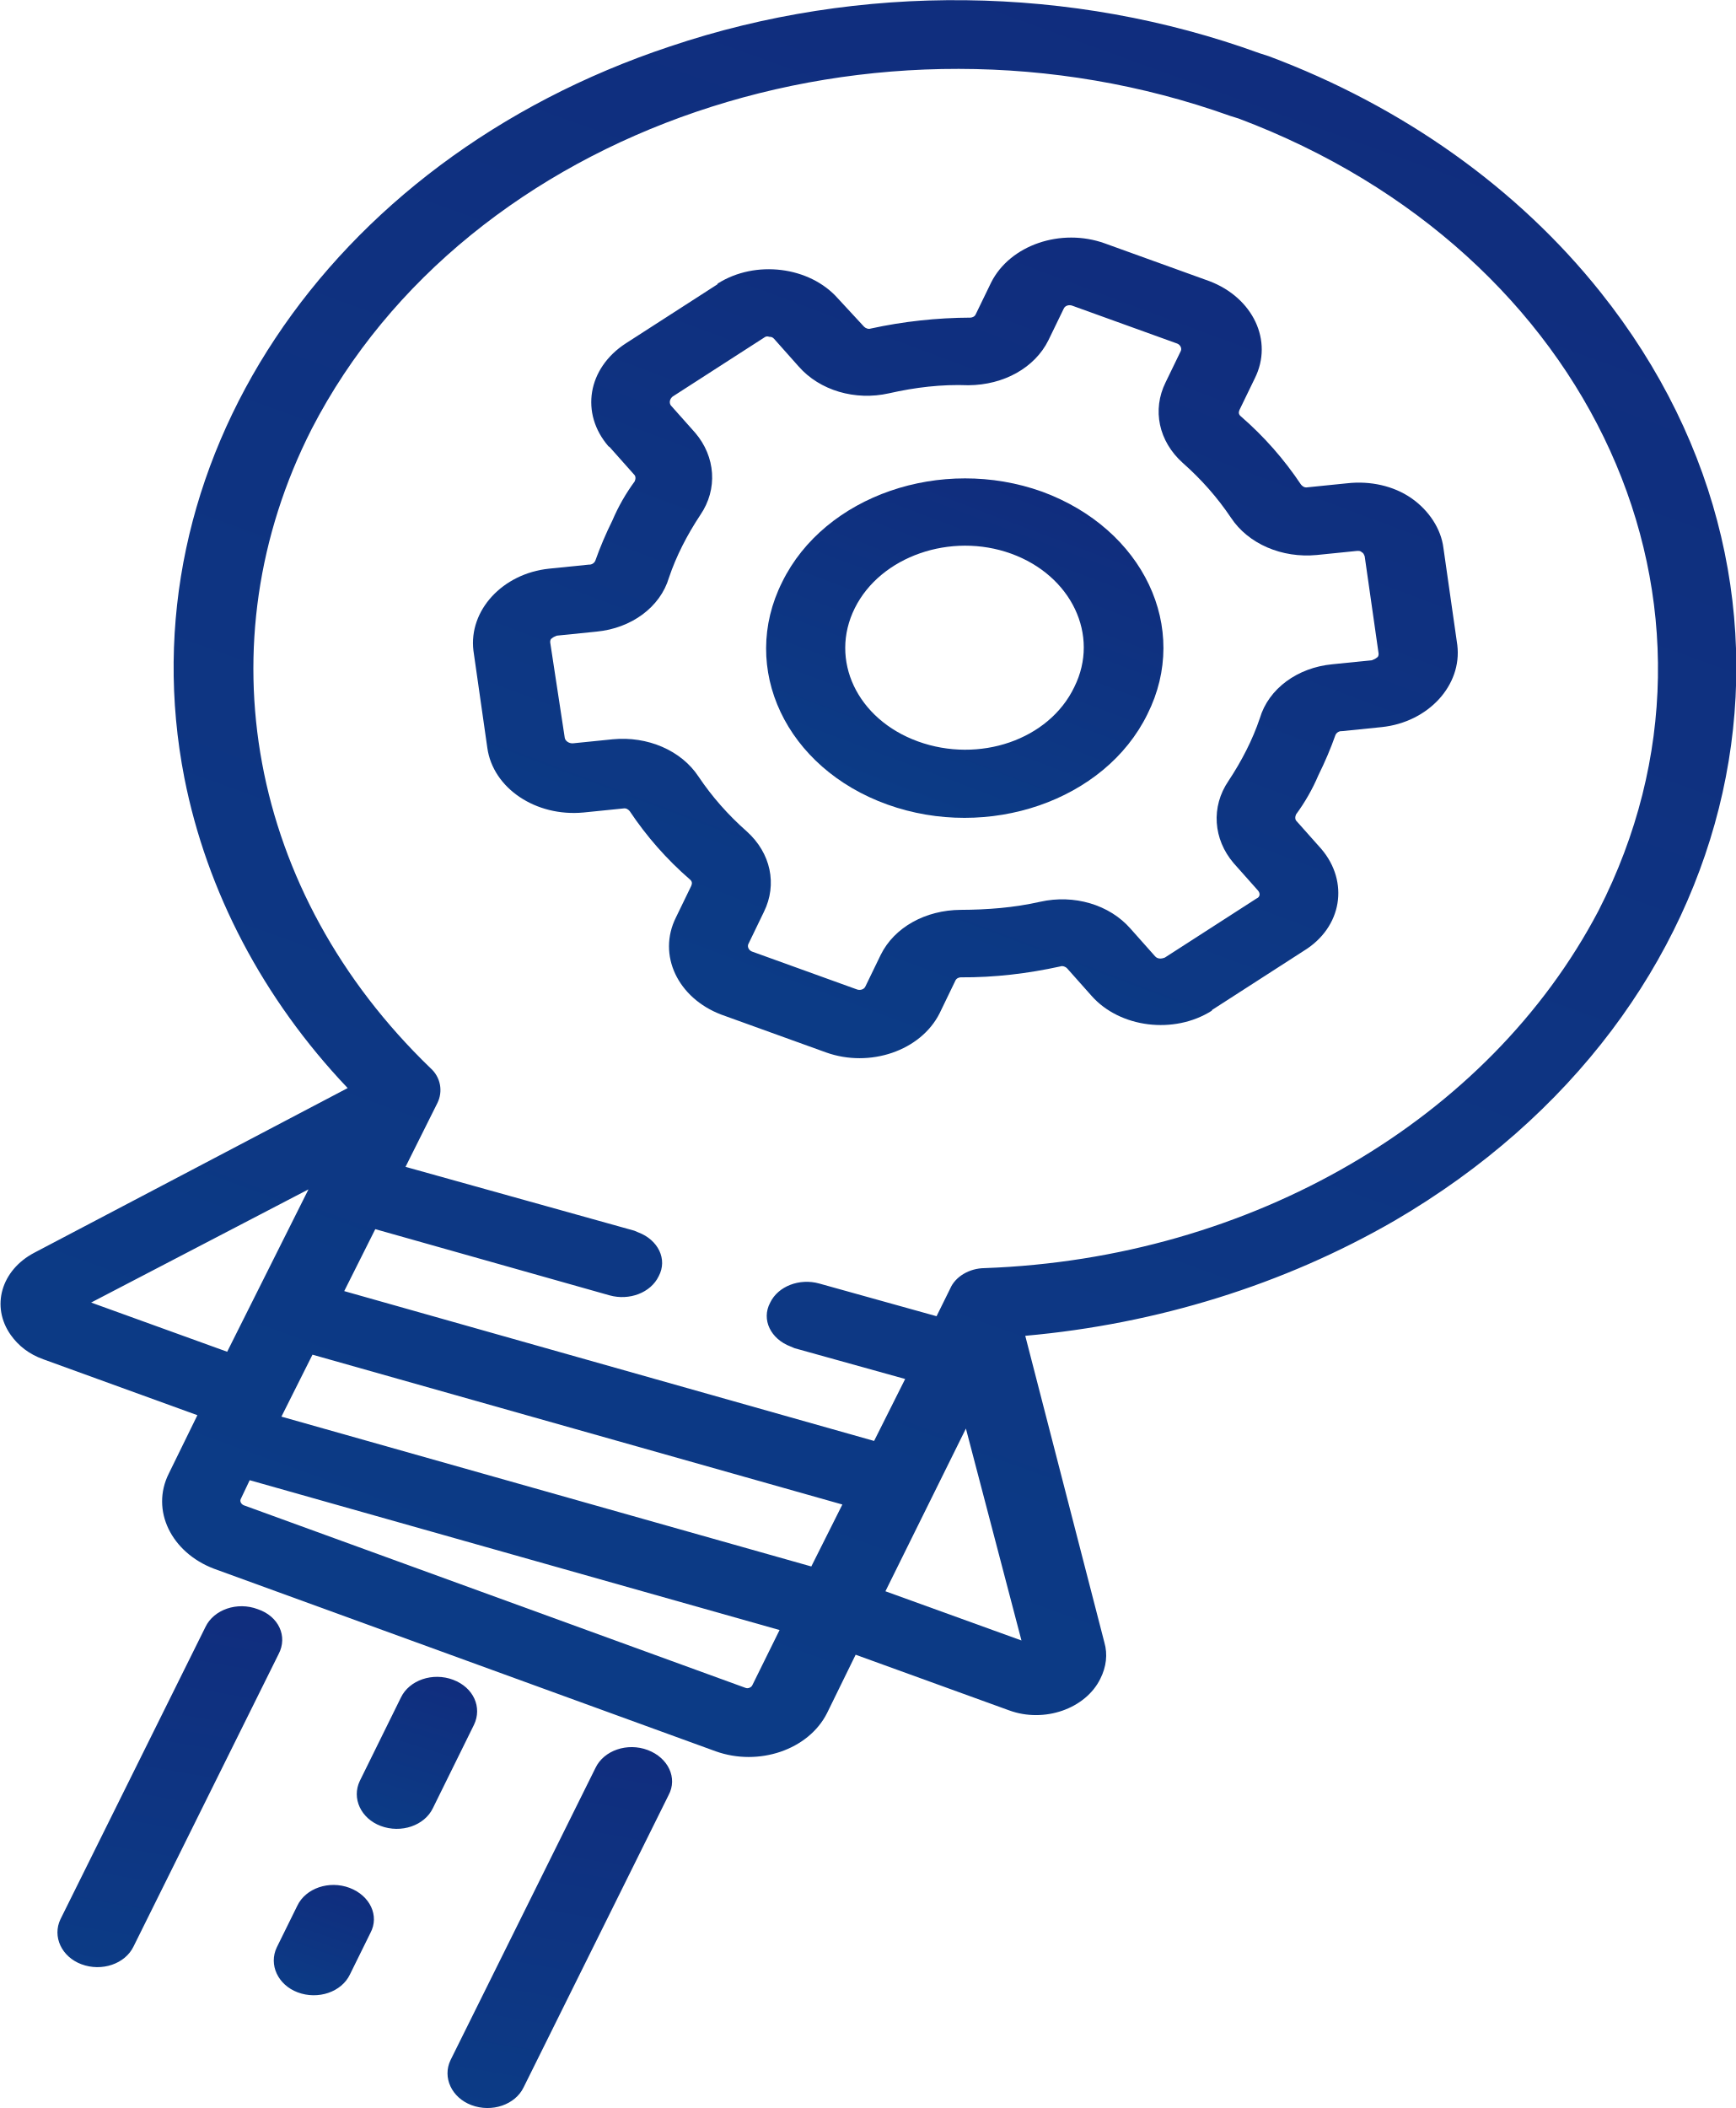
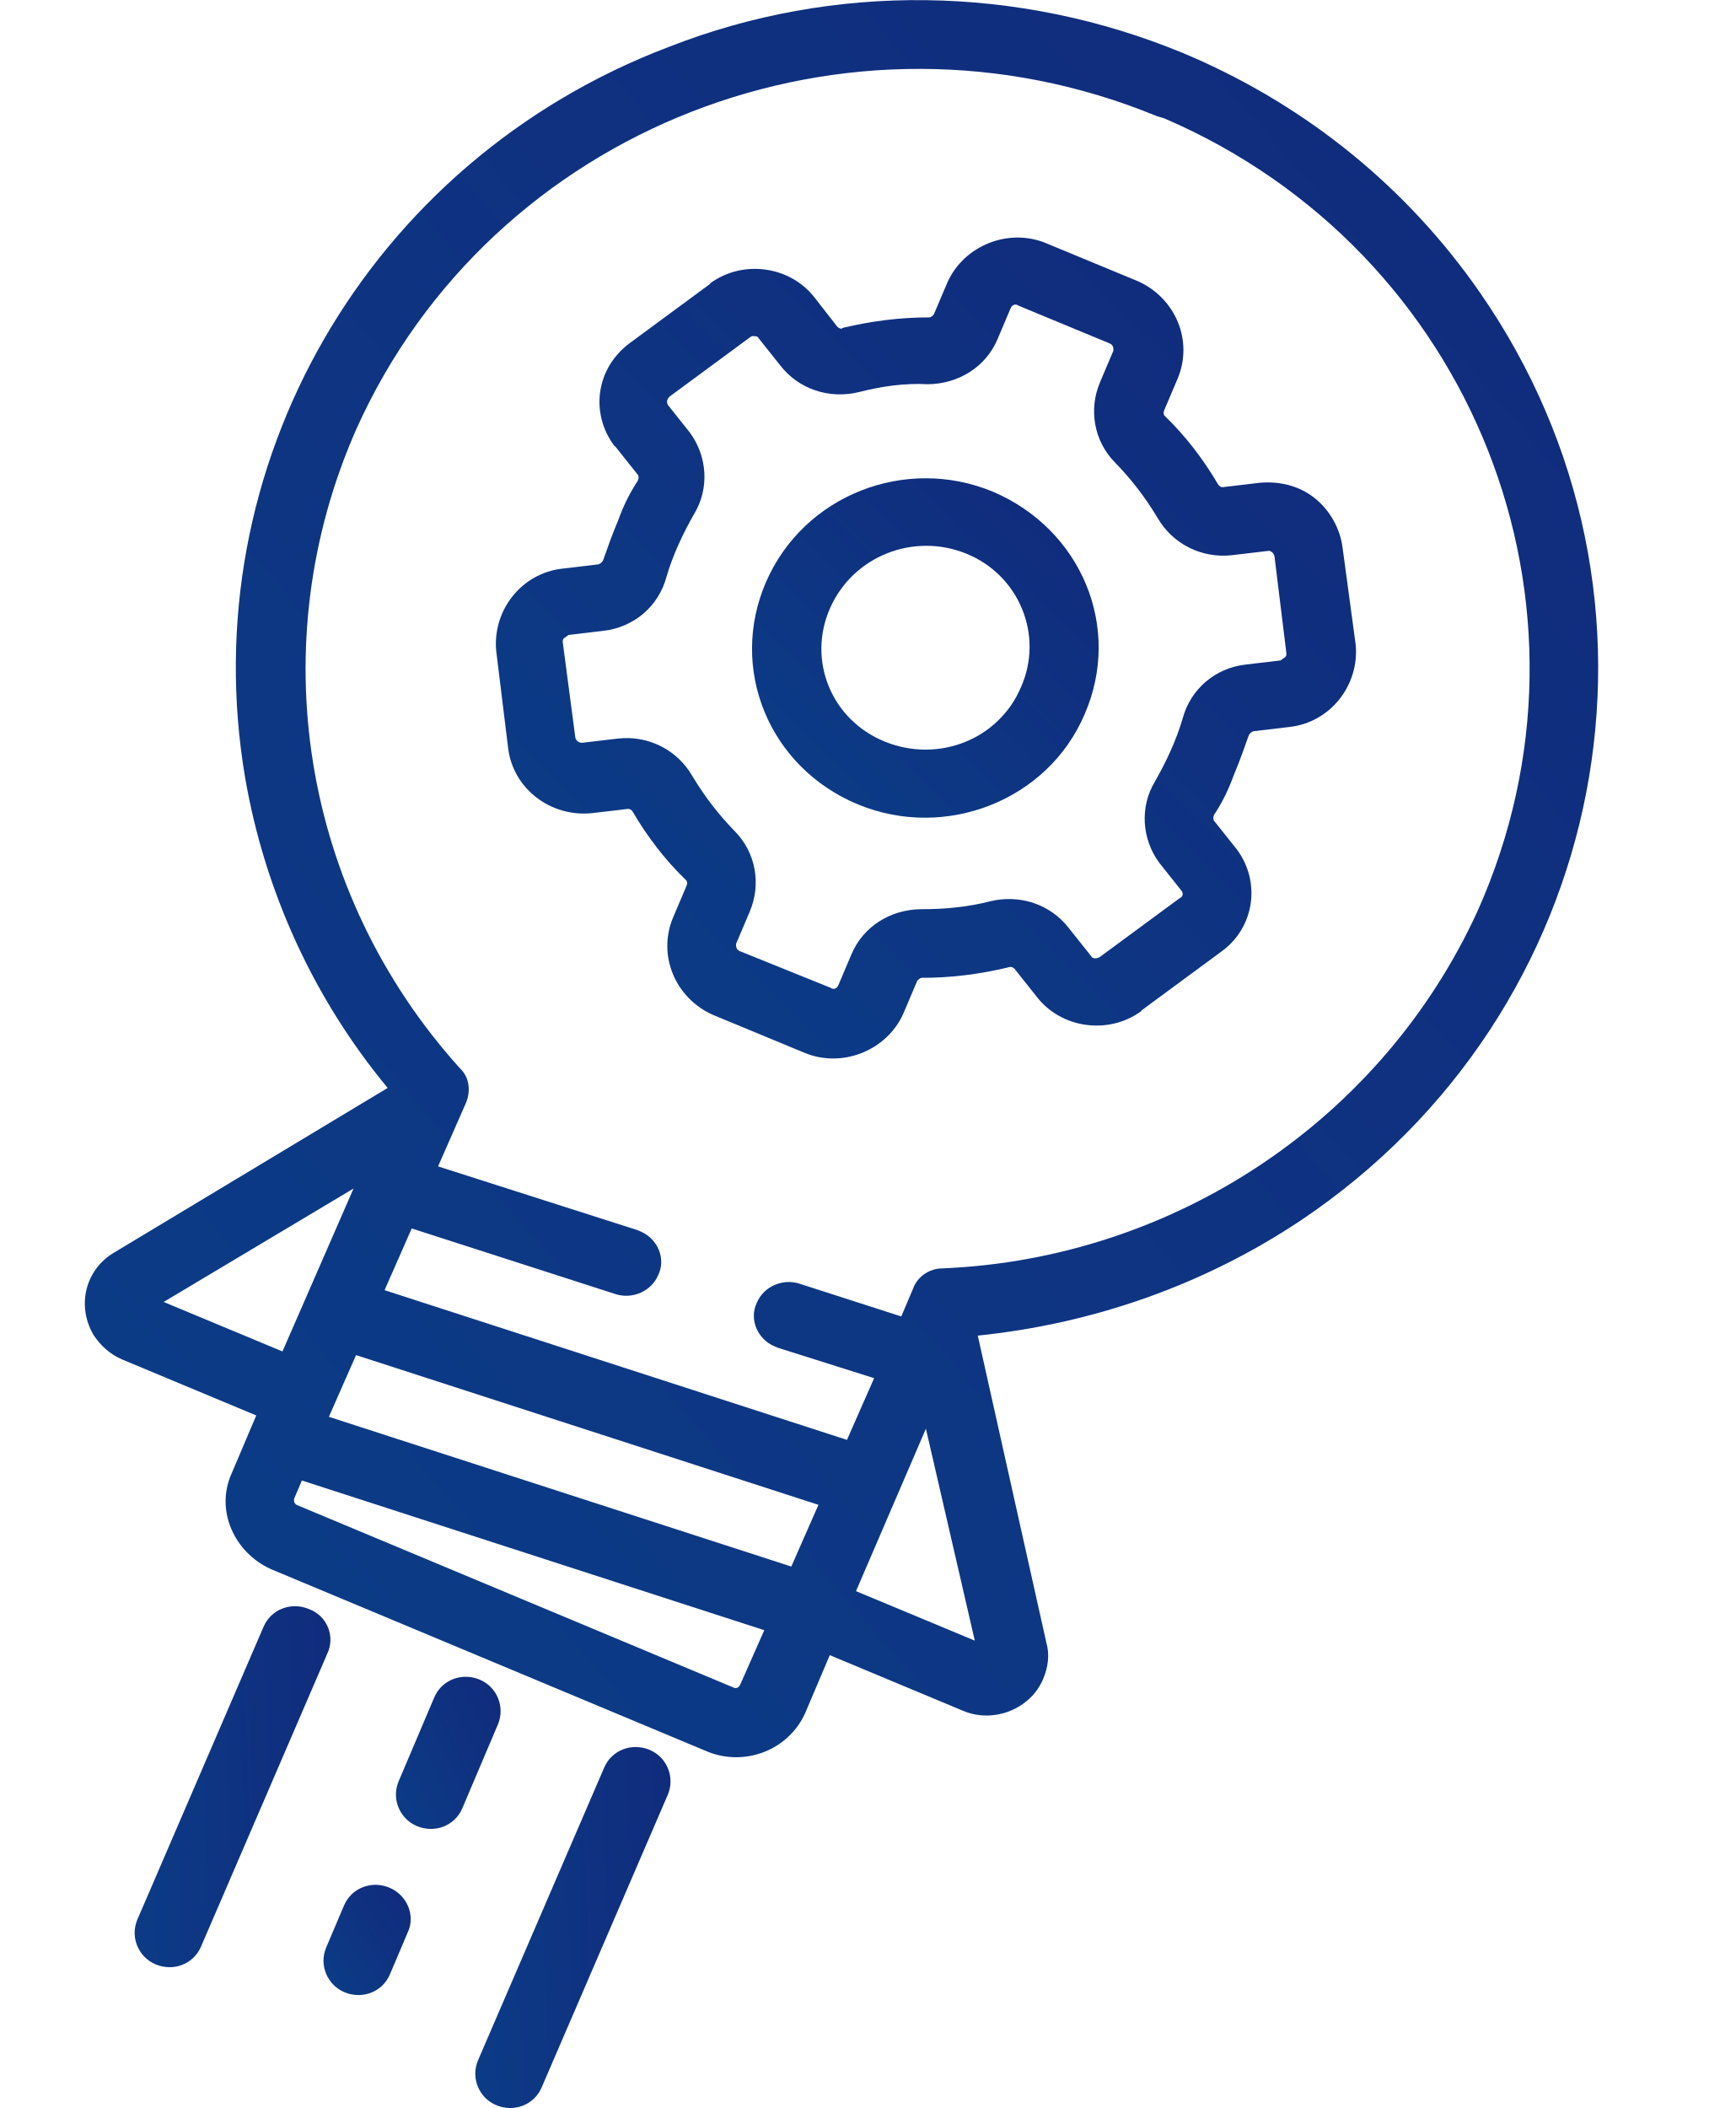
<svg xmlns="http://www.w3.org/2000/svg" version="1.1" id="Слой_1" x="0px" y="0px" viewBox="0 0 198.4 240.9" style="enable-background:new 0 0 198.4 240.9;" xml:space="preserve">
  <style type="text/css">
	.st0{fill:url(#Path_371_1_);}
	.st1{fill:url(#Path_372_1_);}
	.st2{fill:url(#Path_373_1_);}
	.st3{fill:url(#Path_374_1_);}
	.st4{fill:url(#Path_375_1_);}
	.st5{fill:url(#Path_376_1_);}
	.st6{fill:url(#Path_377_1_);}
</style>
  <g id="_5features" transform="matrix(0.921, 0.391, -0.391, 0.921, 25.673, 0)">
-     <linearGradient id="Path_371_1_" gradientUnits="userSpaceOnUse" x1="-523.592" y1="939.697" x2="-526.919" y2="930.869" gradientTransform="matrix(27.4966 -12.338 -11.6734 -29.0622 25497.363 20816.85)">
+     <linearGradient id="Path_371_1_" gradientUnits="userSpaceOnUse" x1="-751.575" y1="-550.773" x2="-754.844" y2="-542.099" gradientTransform="matrix(29.8887 2.216713e-05 3.101581e-05 31.5904 22563.721 17370.506)">
      <stop offset="0" style="stop-color:#112A7C" />
      <stop offset="1" style="stop-color:#035796" />
    </linearGradient>
-     <path id="Path_371" class="st0" d="M153.2,40.3l-3.8-1.8c-0.3-0.1-0.4-0.4-0.4-0.7c0.4-1.7,0.6-3.4,0.6-5.1c0.1-1.7,0.1-3.4,0-5   c0-0.3,0.2-0.6,0.5-0.7l4-2.2c4.7-2.6,6.6-8,4.3-12l-5.8-9.6c-1.1-1.9-3.2-3.3-5.6-3.8c-2.4-0.5-5.1,0-7.4,1.3l-4,2.2   c-0.3,0.2-0.6,0.1-0.8,0c-2.9-1.9-6-3.4-9.4-4.5c-0.3-0.1-0.4-0.3-0.4-0.6l0.2-4c0.3-4.8-3.8-8.4-9.1-8.2c0,0,0,0,0,0l-12.7,0.7   c-5.3,0.3-9.9,4.4-10.2,9.2c0,0,0,0,0,0l-0.2,4c0,0.3-0.2,0.5-0.4,0.6c-3.5,1.5-6.9,3.4-10,5.6c-0.2,0.2-0.6,0.2-0.8,0.1L77.8,4   c-4.4-2.1-10.4-0.4-13.3,3.8c0,0,0,0,0,0.1l-7,10.3c-2.9,4.3-1.7,9.4,2.8,11.6c0,0,0,0,0.1,0l3.8,1.8c0.3,0.1,0.4,0.4,0.4,0.7   c-0.4,1.7-0.6,3.4-0.6,5.1c-0.1,1.7-0.1,3.4,0,5c0,0.3-0.2,0.6-0.5,0.7l-4,2.2c-4.7,2.6-6.6,8-4.3,12l5.8,9.6c2.4,4,8.2,5.1,13,2.5   l4-2.2c0.3-0.2,0.6-0.1,0.8,0c2.9,1.9,6,3.4,9.4,4.5c0.3,0.1,0.4,0.3,0.4,0.6l-0.2,4c-0.3,4.8,3.8,8.4,9.1,8.2c0,0,0,0,0,0   l12.7-0.7c5.3-0.3,9.9-4.4,10.2-9.2c0,0,0,0,0,0l0.2-4.1c0-0.3,0.2-0.5,0.4-0.6c3.6-1.5,6.9-3.4,10-5.6c0.2-0.2,0.6-0.2,0.8-0.1   l3.8,1.8c4.4,2.1,10.4,0.4,13.3-3.8c0,0,0,0,0-0.1l7-10.3C158.9,47.6,157.6,42.5,153.2,40.3L153.2,40.3z M148.6,48.4l-7,10.3   c-0.3,0.3-0.7,0.5-1.1,0.3l-3.8-1.8c-3.3-1.6-7.5-1.1-10.7,1.2c-2.5,1.8-5.2,3.2-8,4.4c-3.7,1.6-6.2,4.8-6.4,8.3l-0.2,4   c0,0.4-0.4,0.7-0.8,0.7l-12.7,0.7c-0.4,0-0.7-0.3-0.7-0.6l0.2-4.1c0.2-3.5-1.9-6.5-5.4-7.7c-2.7-0.9-5.2-2.1-7.5-3.6   c-3-2-7.2-2-10.7-0.1l-4,2.2c-0.4,0.2-0.9,0.1-1.1-0.2L62.9,53c-0.1-0.2-0.1-0.4,0-0.5c0.1-0.2,0.2-0.3,0.4-0.5l4-2.2   c3.5-1.9,5.6-5.4,5.2-8.9c-0.2-2.6,0-5.3,0.5-8c0.7-3.5-1-6.8-4.2-8.4L65,22.7c-0.3-0.2-0.4-0.6-0.2-1l7-10.3   c0.1-0.2,0.3-0.3,0.5-0.3c0.2-0.1,0.4-0.1,0.6,0l3.8,1.8c3.3,1.6,7.5,1.1,10.7-1.2c2.5-1.8,5.1-3.3,8-4.4c3.7-1.6,6.2-4.8,6.4-8.3   l0.2-4c0-0.4,0.4-0.7,0.8-0.7l12.7-0.7c0.4,0,0.7,0.3,0.7,0.6l-0.2,4c-0.2,3.5,1.9,6.5,5.4,7.7c2.7,0.9,5.2,2.1,7.5,3.6   c3,2,7.2,2,10.7,0.1l4-2.2c0.2-0.1,0.4-0.2,0.6-0.1c0.2,0,0.3,0.1,0.5,0.3l5.8,9.6c0.1,0.2,0.1,0.4,0,0.5c-0.1,0.2-0.2,0.3-0.4,0.5   l-4,2.2c-3.5,1.9-5.6,5.4-5.2,8.9c0.2,2.6,0,5.3-0.5,8c-0.7,3.5,1,6.8,4.2,8.4l3.8,1.8C148.8,47.7,148.9,48.1,148.6,48.4   L148.6,48.4z" />
+     <path id="Path_371" class="st0" d="M144.3,44.1l-3.5-1.9c-0.3-0.1-0.4-0.4-0.4-0.7c0.3-1.6,0.4-3.3,0.3-5c0-1.7-0.1-3.3-0.2-4.9   c0-0.3,0.2-0.6,0.4-0.7l3.5-2c4.1-2.3,5.5-7.5,3.3-11.6L142,7.7c-1.1-1.9-3-3.4-5.2-4c-2.2-0.6-4.5-0.2-6.5,0.9l-3.5,2   c-0.3,0.2-0.5,0.1-0.7,0c-2.7-2-5.5-3.6-8.6-4.8c-0.3-0.1-0.4-0.3-0.4-0.6l0-3.9c0-4.7-3.8-8.4-8.5-8.5l0,0l-11.3,0.1   c-4.7,0-8.6,3.9-8.7,8.5l0,0l0,3.9c0,0.3-0.2,0.5-0.3,0.6c-3.1,1.3-6,3-8.7,5C79.6,7.1,79.2,7.1,79,7L75.4,5   c-4-2.3-9.3-0.9-11.7,3.1c0,0,0,0,0,0.1L57.9,18c-2.4,4.1-1.1,9.1,3,11.5c0,0,0,0,0.1,0l3.5,1.9c0.3,0.1,0.4,0.4,0.4,0.7   c-0.3,1.6-0.4,3.3-0.3,5c0,1.7,0.1,3.3,0.2,4.9c0,0.3-0.2,0.6-0.4,0.7l-3.5,2c-4.1,2.3-5.5,7.5-3.3,11.6l5.6,9.7   c2.3,4,7.5,5.4,11.7,3.1l3.5-2c0.3-0.2,0.5-0.1,0.7,0c2.7,2,5.5,3.6,8.6,4.8c0.3,0.1,0.4,0.3,0.4,0.6l0,3.9c0,4.7,3.8,8.4,8.5,8.5   l0,0l11.3-0.1c4.7,0,8.6-3.9,8.7-8.5l0,0l0-4c0-0.3,0.2-0.5,0.3-0.6c3.1-1.3,6-3,8.7-5c0.2-0.2,0.5-0.2,0.7-0.1l3.5,1.9   c4,2.3,9.3,0.9,11.7-3.1c0,0,0,0,0-0.1l5.8-9.8C149.7,51.5,148.3,46.4,144.3,44.1L144.3,44.1z M140.5,51.8l-5.8,9.8   c-0.3,0.3-0.6,0.5-1,0.2l-3.5-1.9c-3-1.7-6.7-1.4-9.5,0.7c-2.1,1.6-4.5,2.9-6.9,3.9c-3.2,1.4-5.3,4.4-5.3,7.8l0,3.9   c0,0.4-0.3,0.7-0.7,0.6L96.6,77c-0.4,0-0.6-0.3-0.7-0.6l0-4c0-3.4-2-6.5-5.2-7.8c-2.4-1-4.7-2.3-6.9-3.9c-2.8-2.1-6.5-2.3-9.5-0.6   l-3.5,2c-0.3,0.2-0.8,0.1-1-0.2l-5.6-9.5c-0.1-0.2-0.1-0.4,0-0.5c0.1-0.2,0.2-0.3,0.3-0.5l3.5-2c3-1.7,4.7-5,4.2-8.5   c-0.3-2.6-0.2-5.2,0.1-7.8c0.5-3.4-1.2-6.7-4.1-8.4l-3.5-1.9c-0.3-0.2-0.4-0.6-0.2-1l5.8-9.8c0.1-0.2,0.3-0.3,0.4-0.3   c0.2-0.1,0.4-0.1,0.5,0l3.5,1.9c3,1.7,6.7,1.4,9.5-0.7c2.1-1.6,4.4-3,6.9-3.9c3.2-1.4,5.3-4.4,5.3-7.8l0-3.9c0-0.4,0.3-0.7,0.7-0.6   l11.3-0.1c0.4,0,0.6,0.3,0.7,0.6l0,3.9c0,3.4,2,6.5,5.2,7.8c2.4,1,4.7,2.3,6.9,3.9c2.8,2.1,6.5,2.3,9.5,0.6l3.5-2   c0.2-0.1,0.3-0.2,0.5-0.1c0.2,0,0.3,0.1,0.5,0.3l5.6,9.7c0.1,0.2,0.1,0.4,0,0.5c-0.1,0.2-0.2,0.3-0.3,0.5l-3.5,2   c-3,1.7-4.7,5-4.2,8.5c0.3,2.6,0.2,5.2-0.1,7.8c-0.5,3.4,1.2,6.7,4.1,8.4l3.5,1.9C140.7,51.1,140.8,51.5,140.5,51.8L140.5,51.8z" />
    <g id="Group_281" transform="translate(0)">
-       <linearGradient id="Path_372_1_" gradientUnits="userSpaceOnUse" x1="-482.041" y1="919.047" x2="-485.419" y2="910.083" gradientTransform="matrix(11.7778 -5.0001 -5.0001 -11.7778 10389.958 8421.241)">
+       <linearGradient id="Path_372_1_" gradientUnits="userSpaceOnUse" x1="-710.297" y1="-550.683" x2="-713.608" y2="-541.897" gradientTransform="matrix(12.8024 2.743281e-05 -2.743281e-05 12.8024 9195.005 7059.988)">
        <stop offset="0" style="stop-color:#112A7C" />
        <stop offset="1" style="stop-color:#035796" />
      </linearGradient>
-       <path id="Path_372" class="st1" d="M107.9,15.2c-12.2,0.7-22.7,10.1-23.3,21.1c-0.7,11,8.7,19.4,21,18.7    c12.2-0.7,22.7-10.1,23.3-21.1c0,0,0,0,0,0C129.6,22.9,120.2,14.6,107.9,15.2z M106,47c-7.4,0.4-13-4.6-12.6-11.2    c0.4-6.6,6.7-12.3,14-12.7s13,4.6,12.6,11.2l0,0C119.7,41,113.4,46.6,106,47z" />
-       <linearGradient id="Path_373_1_" gradientUnits="userSpaceOnUse" x1="-536.377" y1="945.989" x2="-539.765" y2="936.999" gradientTransform="matrix(46.3894 -25.6887 -19.6941 -60.5097 43655.223 43378.113)">
+       <path id="Path_372" class="st1" d="M102.7,17.4C91.9,17.5,83,26.2,82.9,37c-0.1,10.8,8.6,19.4,19.6,19.3    c10.8-0.1,19.8-8.9,19.8-19.6l0,0C122.4,25.9,113.7,17.4,102.7,17.4z M102.5,48.5c-6.6,0.1-11.8-5.1-11.7-11.6s5.4-11.7,11.9-11.8    c6.5-0.1,11.8,5.1,11.7,11.6l0,0C114.4,43.2,109.1,48.4,102.5,48.5z" />
+       <linearGradient id="Path_373_1_" gradientUnits="userSpaceOnUse" x1="-764.163" y1="-550.628" x2="-767.506" y2="-541.756" gradientTransform="matrix(50.425 0 9.922364e-06 65.7737 38631.824 36138.125)">
        <stop offset="0" style="stop-color:#112A7C" />
        <stop offset="1" style="stop-color:#035796" />
      </linearGradient>
-       <path id="Path_373" class="st2" d="M177.5,76.1c28.2-37.8,19.4-85.6-19.8-106.8c-13.3-7.2-29-10.7-45.4-10l-1.1,0.1    C88.4-39.4,66-30.2,48.9-15C17.8,12.4,10.2,53.6,30.5,83.6c7.4,10.9,18.1,19.7,31,25.3l-25.6,31.3c-2.7,3.3-2.2,7.6,1.2,9.7    c1.3,0.8,2.8,1.2,4.5,1.1l18.7-1l-0.4,7.4c-0.3,4.7,3.8,8.2,9,8l60.9-3.2c5.2-0.3,9.7-4.3,10-9l0.4-7.4l18.6-1    c4.3-0.2,8-3.6,8.2-7.4c0.1-1.5-0.3-2.9-1.2-4l-22-28.7C157.1,97.6,168.7,87.8,177.5,76.1z M60.6,142l-16.5,0.9l17.8-21.6    L60.6,142z M130.7,153.6c0,0.3-0.3,0.6-0.6,0.6c0,0,0,0,0,0l-60.9,3.2c-0.3,0-0.6-0.2-0.6-0.5c0,0,0,0,0,0l0.1-2.4l62.4-7.9    L130.7,153.6L130.7,153.6z M131.6,138.5l-62.4,7.9l0.5-7.9l62.4-7.9L131.6,138.5z M157,136.9l-16.5,0.9l1.2-20.7L157,136.9z     M136.5,99.4c-1.6,0.7-2.7,2.2-2.7,3.7l-0.2,3.5l-13.8,1.8c-2.3,0.3-4.2,2.1-4.3,4.2c-0.2,2.2,1.7,3.8,4.1,3.7c0.2,0,0.3,0,0.5,0    l13-1.7l-0.5,7.9l-62.4,7.9l0.5-7.9l27.6-3.5c2.3-0.3,4.2-2.1,4.3-4.2c0.2-2.2-1.7-3.8-4.1-3.7c-0.2,0-0.3,0-0.5,0l-26.9,3.5    l0.5-8.1c0.1-1.5-0.8-2.9-2.3-3.4c-26.9-10.3-42.9-34.5-41-61.9c2.9-38.6,39.6-71.4,82.6-73.9l1-0.1c43.3-1.8,76,28.3,73.2,67.2    C182.9,61.3,164.1,86.5,136.5,99.4L136.5,99.4z" />
+       <path id="Path_373" class="st2" d="M167.6,80.3C191,44.5,180.9-2.7,145-25.3c-12.2-7.7-26.3-11.8-40.9-11.9l-1,0    C82.8-37,63.3-29.1,48.8-14.9C22.3,10.5,17.4,50.5,36.9,80.9c7.1,11,17,20.1,28.8,26.2l-21.4,29.5c-2.3,3.1-1.6,7.3,1.5,9.6    c1.2,0.8,2.6,1.3,4.1,1.3l16.6-0.1l0,7.2c-0.1,4.6,3.8,8.2,8.4,8.3l54.1-0.3c4.6-0.1,8.4-3.8,8.5-8.4l0-7.2l16.5-0.1    c3.8,0,7-3.2,7-6.9c0-1.5-0.4-2.9-1.3-4l-20.9-29.2C150.4,100.4,160.3,91.4,167.6,80.3z M66.4,139.5l-14.7,0.1l14.9-20.4    L66.4,139.5z M129.4,154.1c0,0.3-0.2,0.6-0.5,0.6l0,0L74.8,155c-0.3,0-0.5-0.2-0.6-0.5l0,0l0-2.3l55.3-4.9L129.4,154.1    L129.4,154.1z M129.5,139.4l-55.3,4.9l0.1-7.7l55.3-4.9L129.5,139.4z M152.1,139l-14.7,0.1l0.1-20.2L152.1,139z M132.1,101.3    c-1.4,0.6-2.3,2-2.2,3.5l0,3.4l-12.2,1.1c-2,0.2-3.6,1.9-3.6,3.9c-0.1,2.1,1.7,3.8,3.8,3.8c0.2,0,0.3,0,0.4,0l11.5-1.1l-0.1,7.7    l-55.3,4.9l0.1-7.7l24.4-2.2c2-0.2,3.6-1.9,3.6-3.9c0.1-2.1-1.7-3.8-3.8-3.8c-0.2,0-0.3,0-0.4,0l-23.8,2.2l0.1-7.9    c0-1.5-0.8-2.9-2.2-3.4C47.9,90.4,32.6,66,33,39.2C33.8,1.5,65-29,103.2-29.4l0.9-0.1c38.5,0.2,69,31.3,68.3,69.3    C171.7,66,156.1,89.9,132.1,101.3L132.1,101.3z" />
    </g>
-     <linearGradient id="Path_374_1_" gradientUnits="userSpaceOnUse" x1="-203.512" y1="762.293" x2="-206.933" y2="753.216" gradientTransform="matrix(2.3707 -1.6718 -1.0064 -3.938 1348.804 2851.799)">
+     <linearGradient id="Path_374_1_" gradientUnits="userSpaceOnUse" x1="-424.193" y1="-525.109" x2="-427.555" y2="-516.19" gradientTransform="matrix(2.5769 3.017222e-05 -4.926802e-05 4.2806 1194.387 2436.294)">
      <stop offset="0" style="stop-color:#112A7C" />
      <stop offset="1" style="stop-color:#035796" />
    </linearGradient>
-     <path id="Path_374" class="st3" d="M97.4,192.9c-2.5,0.1-4.6,2-4.7,4.2c0,0,0,0,0,0l-0.3,5.3c-0.1,2.2,1.8,3.9,4.2,3.8   c2.5-0.1,4.6-2,4.7-4.2c0,0,0,0,0,0l0.3-5.3C101.8,194.5,99.9,192.8,97.4,192.9C97.4,192.9,97.4,192.9,97.4,192.9z" />
-     <linearGradient id="Path_375_1_" gradientUnits="userSpaceOnUse" x1="-197.973" y1="791.33" x2="-201.587" y2="781.739" gradientTransform="matrix(2.3707 -5.6809 -1.0064 -13.3814 1341.974 9620.816)">
+     <path id="Path_374" class="st3" d="M101.6,191.1c-2.2,0-4,1.7-4,3.9l0,0l0,5.2c0,2.2,1.8,3.9,3.9,3.9c2.2,0,4-1.7,4-3.9l0,0l0-5.2   C105.6,192.9,103.8,191.1,101.6,191.1L101.6,191.1z" />
+     <linearGradient id="Path_375_1_" gradientUnits="userSpaceOnUse" x1="-429.688" y1="-543.924" x2="-433.269" y2="-534.422" gradientTransform="matrix(2.5769 1.845550e-05 -4.927750e-05 14.5455 1187.557 8066.114)">
      <stop offset="0" style="stop-color:#112A7C" />
      <stop offset="1" style="stop-color:#035796" />
    </linearGradient>
-     <path id="Path_375" class="st4" d="M75.3,167.7c-2.5,0.1-4.6,2-4.7,4.2c0,0,0,0,0,0l-2.2,37.2c-0.1,2.2,1.8,3.9,4.2,3.8   c2.5-0.1,4.6-2,4.7-4.2l2.2-37.2C79.7,169.2,77.8,167.5,75.3,167.7C75.3,167.7,75.3,167.7,75.3,167.7L75.3,167.7z" />
-     <linearGradient id="Path_376_1_" gradientUnits="userSpaceOnUse" x1="-185.866" y1="786.38" x2="-189.48" y2="776.789" gradientTransform="matrix(2.3707 -5.6816 -1.0064 -13.383 1355.634 9621.967)">
+     <path id="Path_375" class="st4" d="M80.7,165.4c-2.2,0-4,1.7-4,3.9l0,0l-0.2,36.4c0,2.2,1.8,3.9,3.9,3.9c2.2,0,4-1.7,4-3.9   l0.2-36.4C84.7,167.1,82.9,165.3,80.7,165.4L80.7,165.4L80.7,165.4z" />
+     <linearGradient id="Path_376_1_" gradientUnits="userSpaceOnUse" x1="-418.675" y1="-543.944" x2="-422.256" y2="-534.441" gradientTransform="matrix(2.5769 0 -4.927750e-05 14.5472 1201.217 8067.073)">
      <stop offset="0" style="stop-color:#112A7C" />
      <stop offset="1" style="stop-color:#035796" />
    </linearGradient>
-     <path id="Path_376" class="st5" d="M122.6,165.1c-2.5,0.1-4.6,2-4.7,4.2c0,0,0,0,0,0l-2.2,37.2c-0.1,2.2,1.8,3.9,4.2,3.8   c2.5-0.1,4.6-2,4.7-4.2l2.2-37.2C127,166.7,125.1,165,122.6,165.1C122.7,165.1,122.7,165.1,122.6,165.1L122.6,165.1z" />
-     <linearGradient id="Path_377_1_" gradientUnits="userSpaceOnUse" x1="-197.468" y1="775.101" x2="-200.924" y2="765.929" gradientTransform="matrix(2.3707 -2.3351 -1.0064 -5.5004 1348.804 3964.635)">
+     <path id="Path_376" class="st5" d="M122.8,165c-2.2,0-4,1.7-4,3.9l0,0l-0.2,36.4c0,2.2,1.8,3.9,3.9,3.9c2.2,0,4-1.7,4-3.9l0.2-36.4   C126.7,166.8,125,165,122.8,165C122.8,165,122.8,165,122.8,165L122.8,165z" />
+     <linearGradient id="Path_377_1_" gradientUnits="userSpaceOnUse" x1="-424.122" y1="-535.087" x2="-427.523" y2="-526.06" gradientTransform="matrix(2.5769 2.938771e-05 -4.926959e-05 5.9789 1194.387 3360.651)">
      <stop offset="0" style="stop-color:#112A7C" />
      <stop offset="1" style="stop-color:#035796" />
    </linearGradient>
-     <path id="Path_377" class="st6" d="M99,166.4c-2.5,0.1-4.6,2-4.7,4.2c0,0,0,0,0,0l-0.6,10.6c-0.1,2.2,1.8,3.9,4.2,3.8   c2.5-0.1,4.6-2,4.7-4.2l0.6-10.6C103.3,168,101.5,166.3,99,166.4C99,166.4,99,166.4,99,166.4z" />
+     <path id="Path_377" class="st6" d="M101.8,165.2c-2.2,0-4,1.7-4,3.9l0,0l0,10.4c0,2.2,1.8,3.9,3.9,3.9c2.2,0,4-1.7,4-3.9l0-10.4   C105.7,167,104,165.2,101.8,165.2L101.8,165.2z" />
  </g>
</svg>
